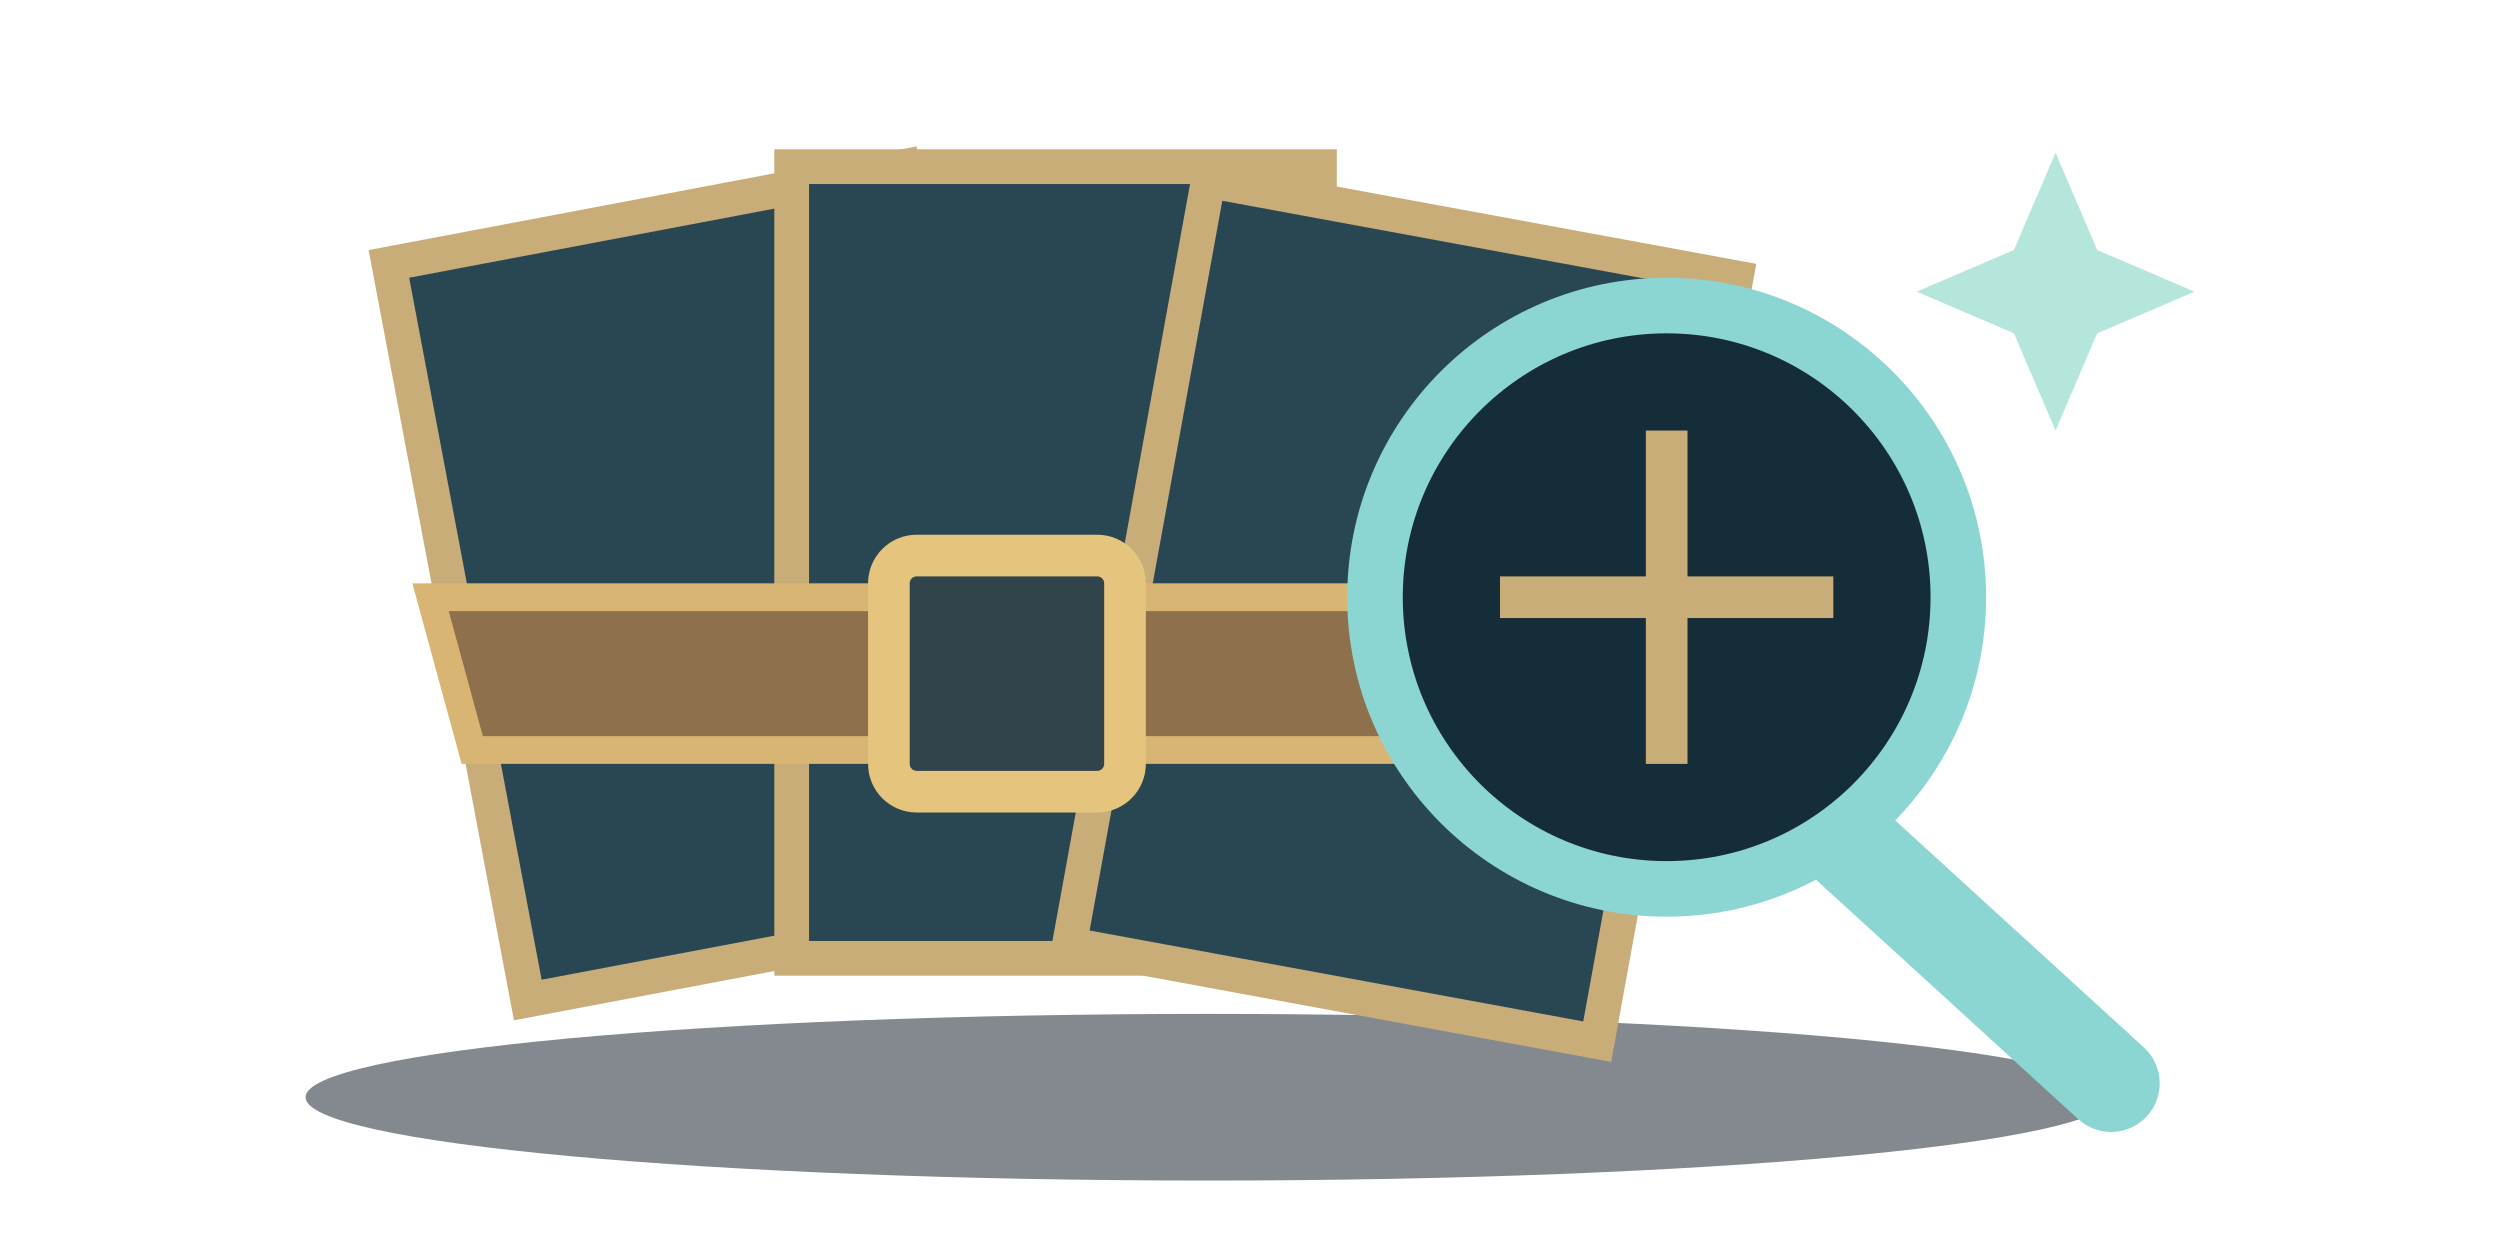
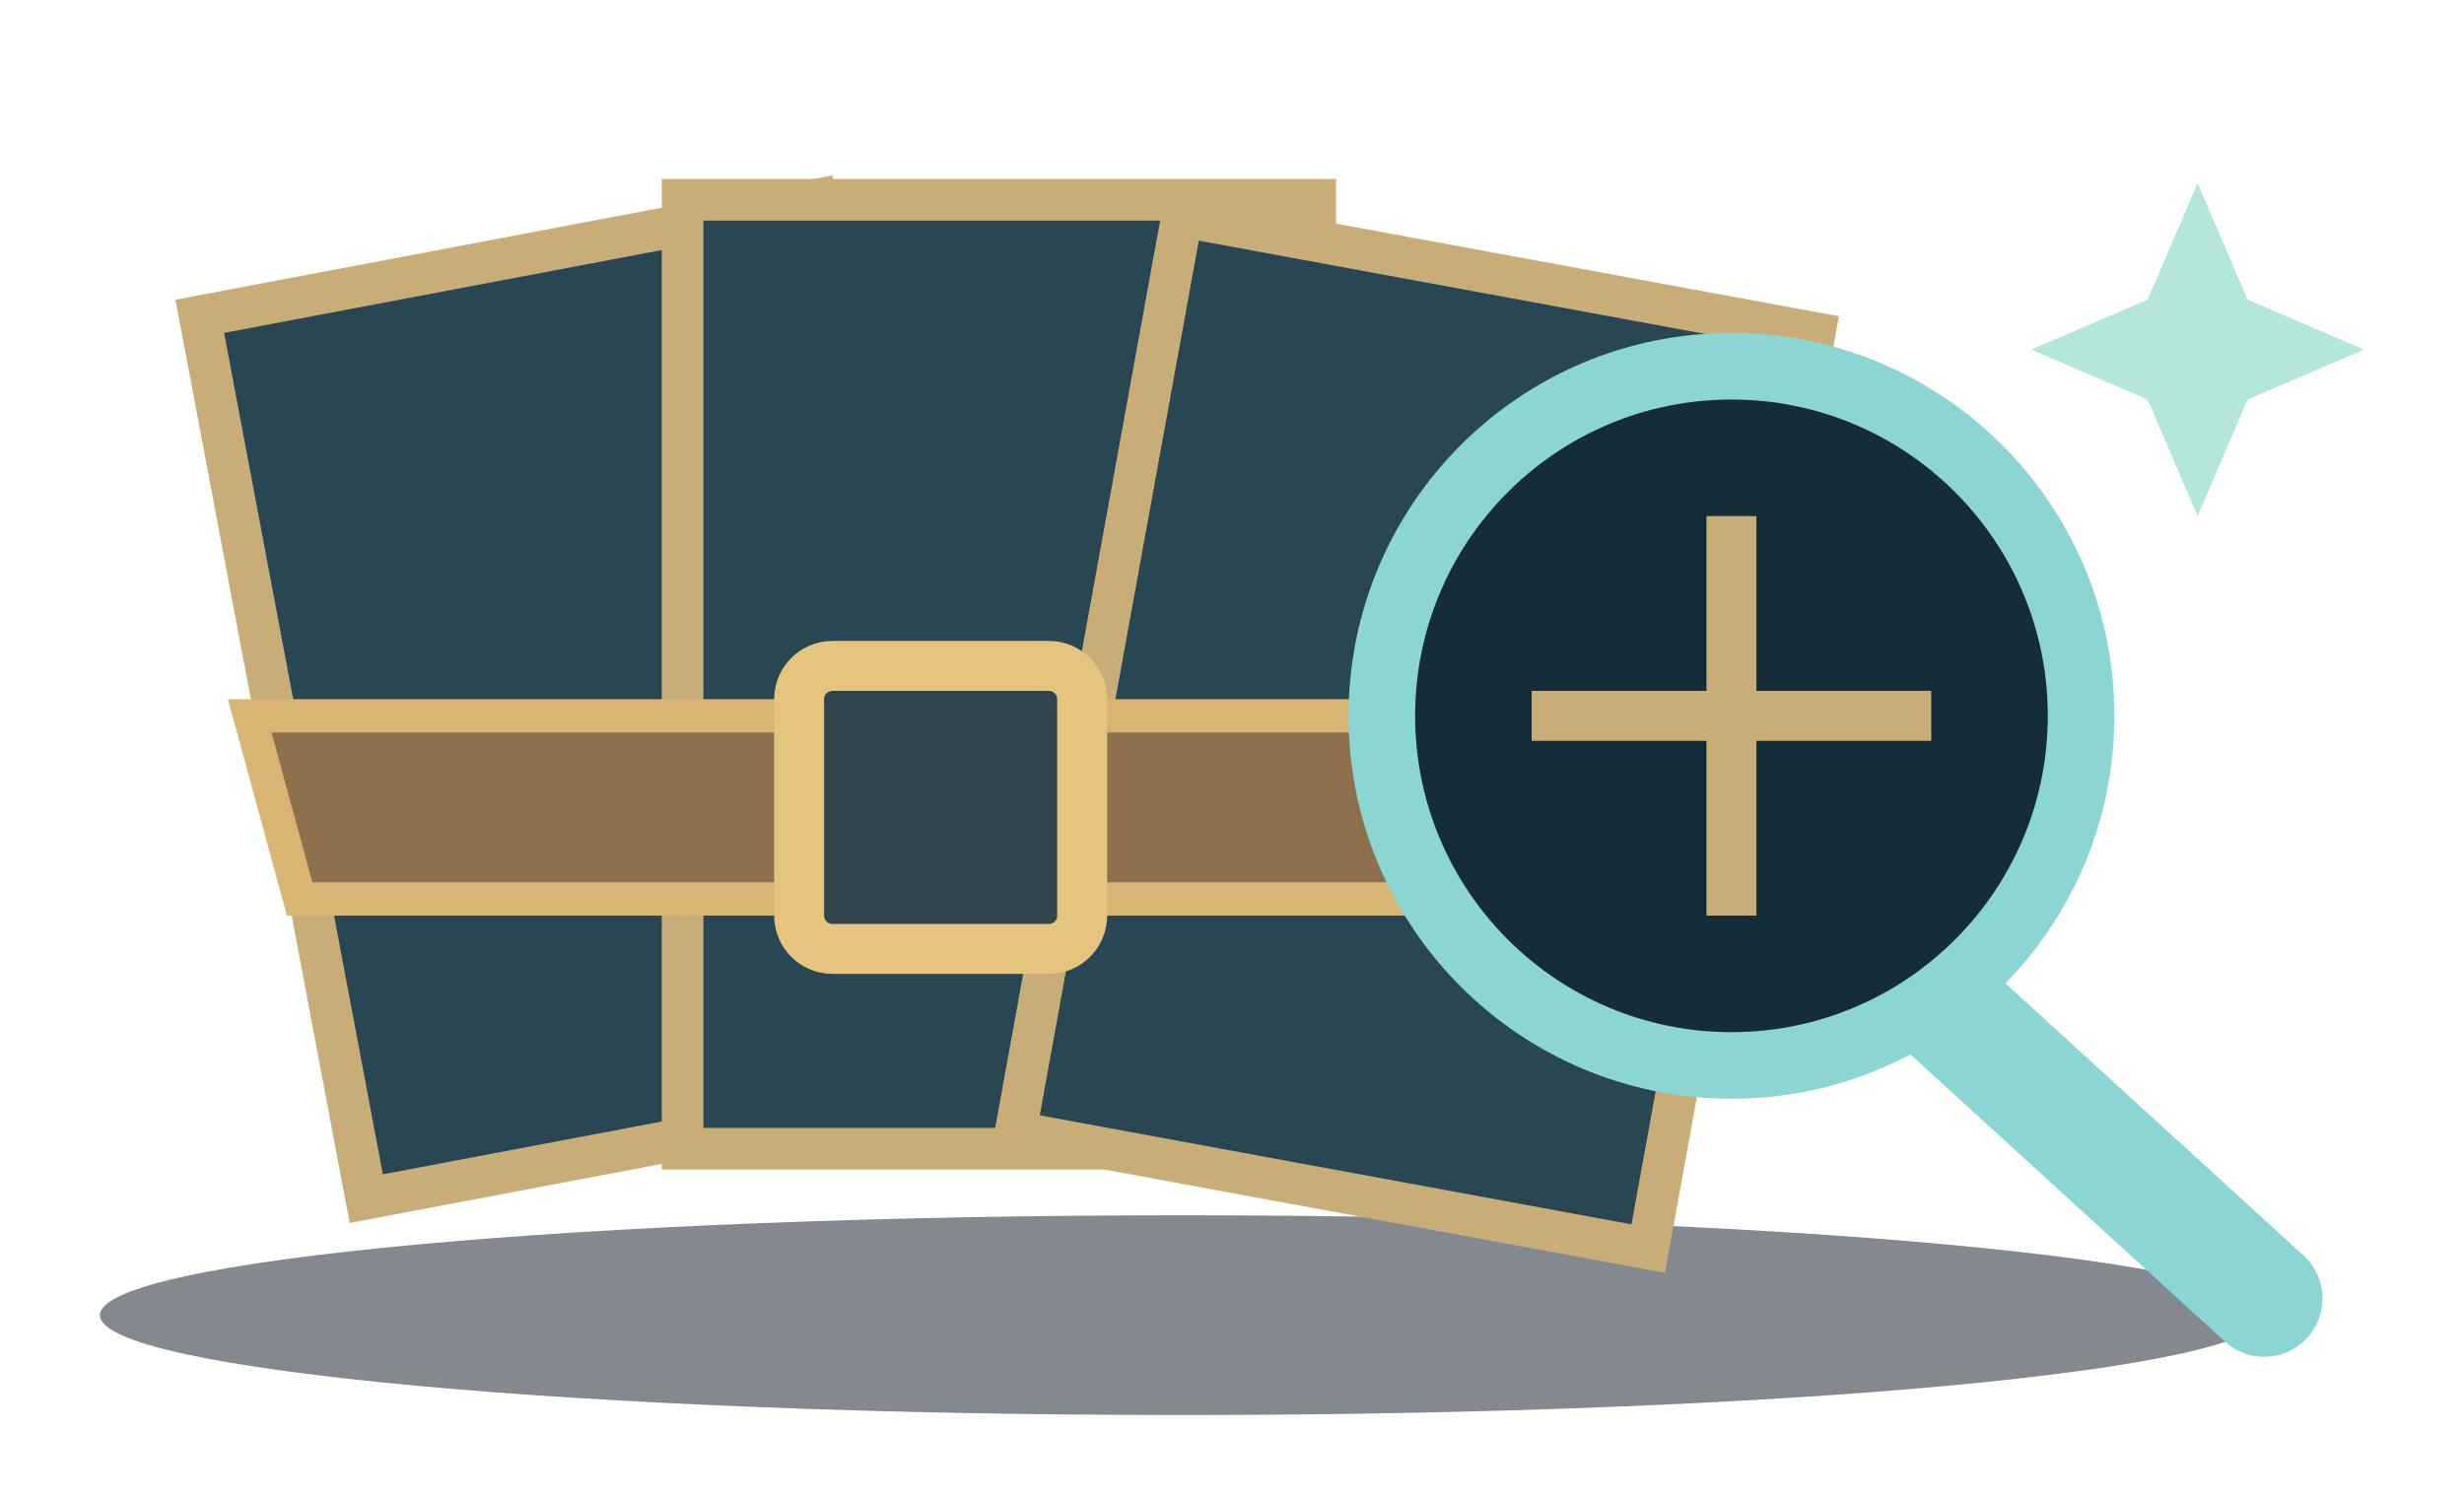
- <svg xmlns="http://www.w3.org/2000/svg" width="180" height="90" viewBox="0 0 180 90">
+ <svg xmlns="http://www.w3.org/2000/svg" width="148" height="90" viewBox="16 0 148 90">
  <ellipse cx="87" cy="79" rx="65" ry="6" fill="#08131d" opacity=".5" />
  <g fill="#294752" stroke="#c9ad79" stroke-width="2.5">
    <path d="M28 19 65 12 75 65 38 72Z" />
    <path d="M57 12 95 12 95 69 57 69Z" />
    <path d="M87 13 125 20 115 75 77 68Z" />
  </g>
  <path d="M31 43 119 43 116 54 34 54Z" fill="#8f704c" stroke="#d8b572" stroke-width="2" />
  <rect x="64" y="40" width="17" height="17" rx="2" fill="#31434b" stroke="#e5c47e" stroke-width="3" />
  <path d="m129 57 23 21" stroke="#8bd6d2" stroke-width="7" stroke-linecap="round" />
  <circle cx="120" cy="43" r="21" fill="#152c39" stroke="#8bd6d2" stroke-width="4" />
  <path d="M108 43h24M120 31v24" stroke="#c9ad79" stroke-width="3" />
  <path d="m145 18 3-7 3 7 7 3-7 3-3 7-3-7-7-3Z" fill="#b4e6dc" />
</svg>
